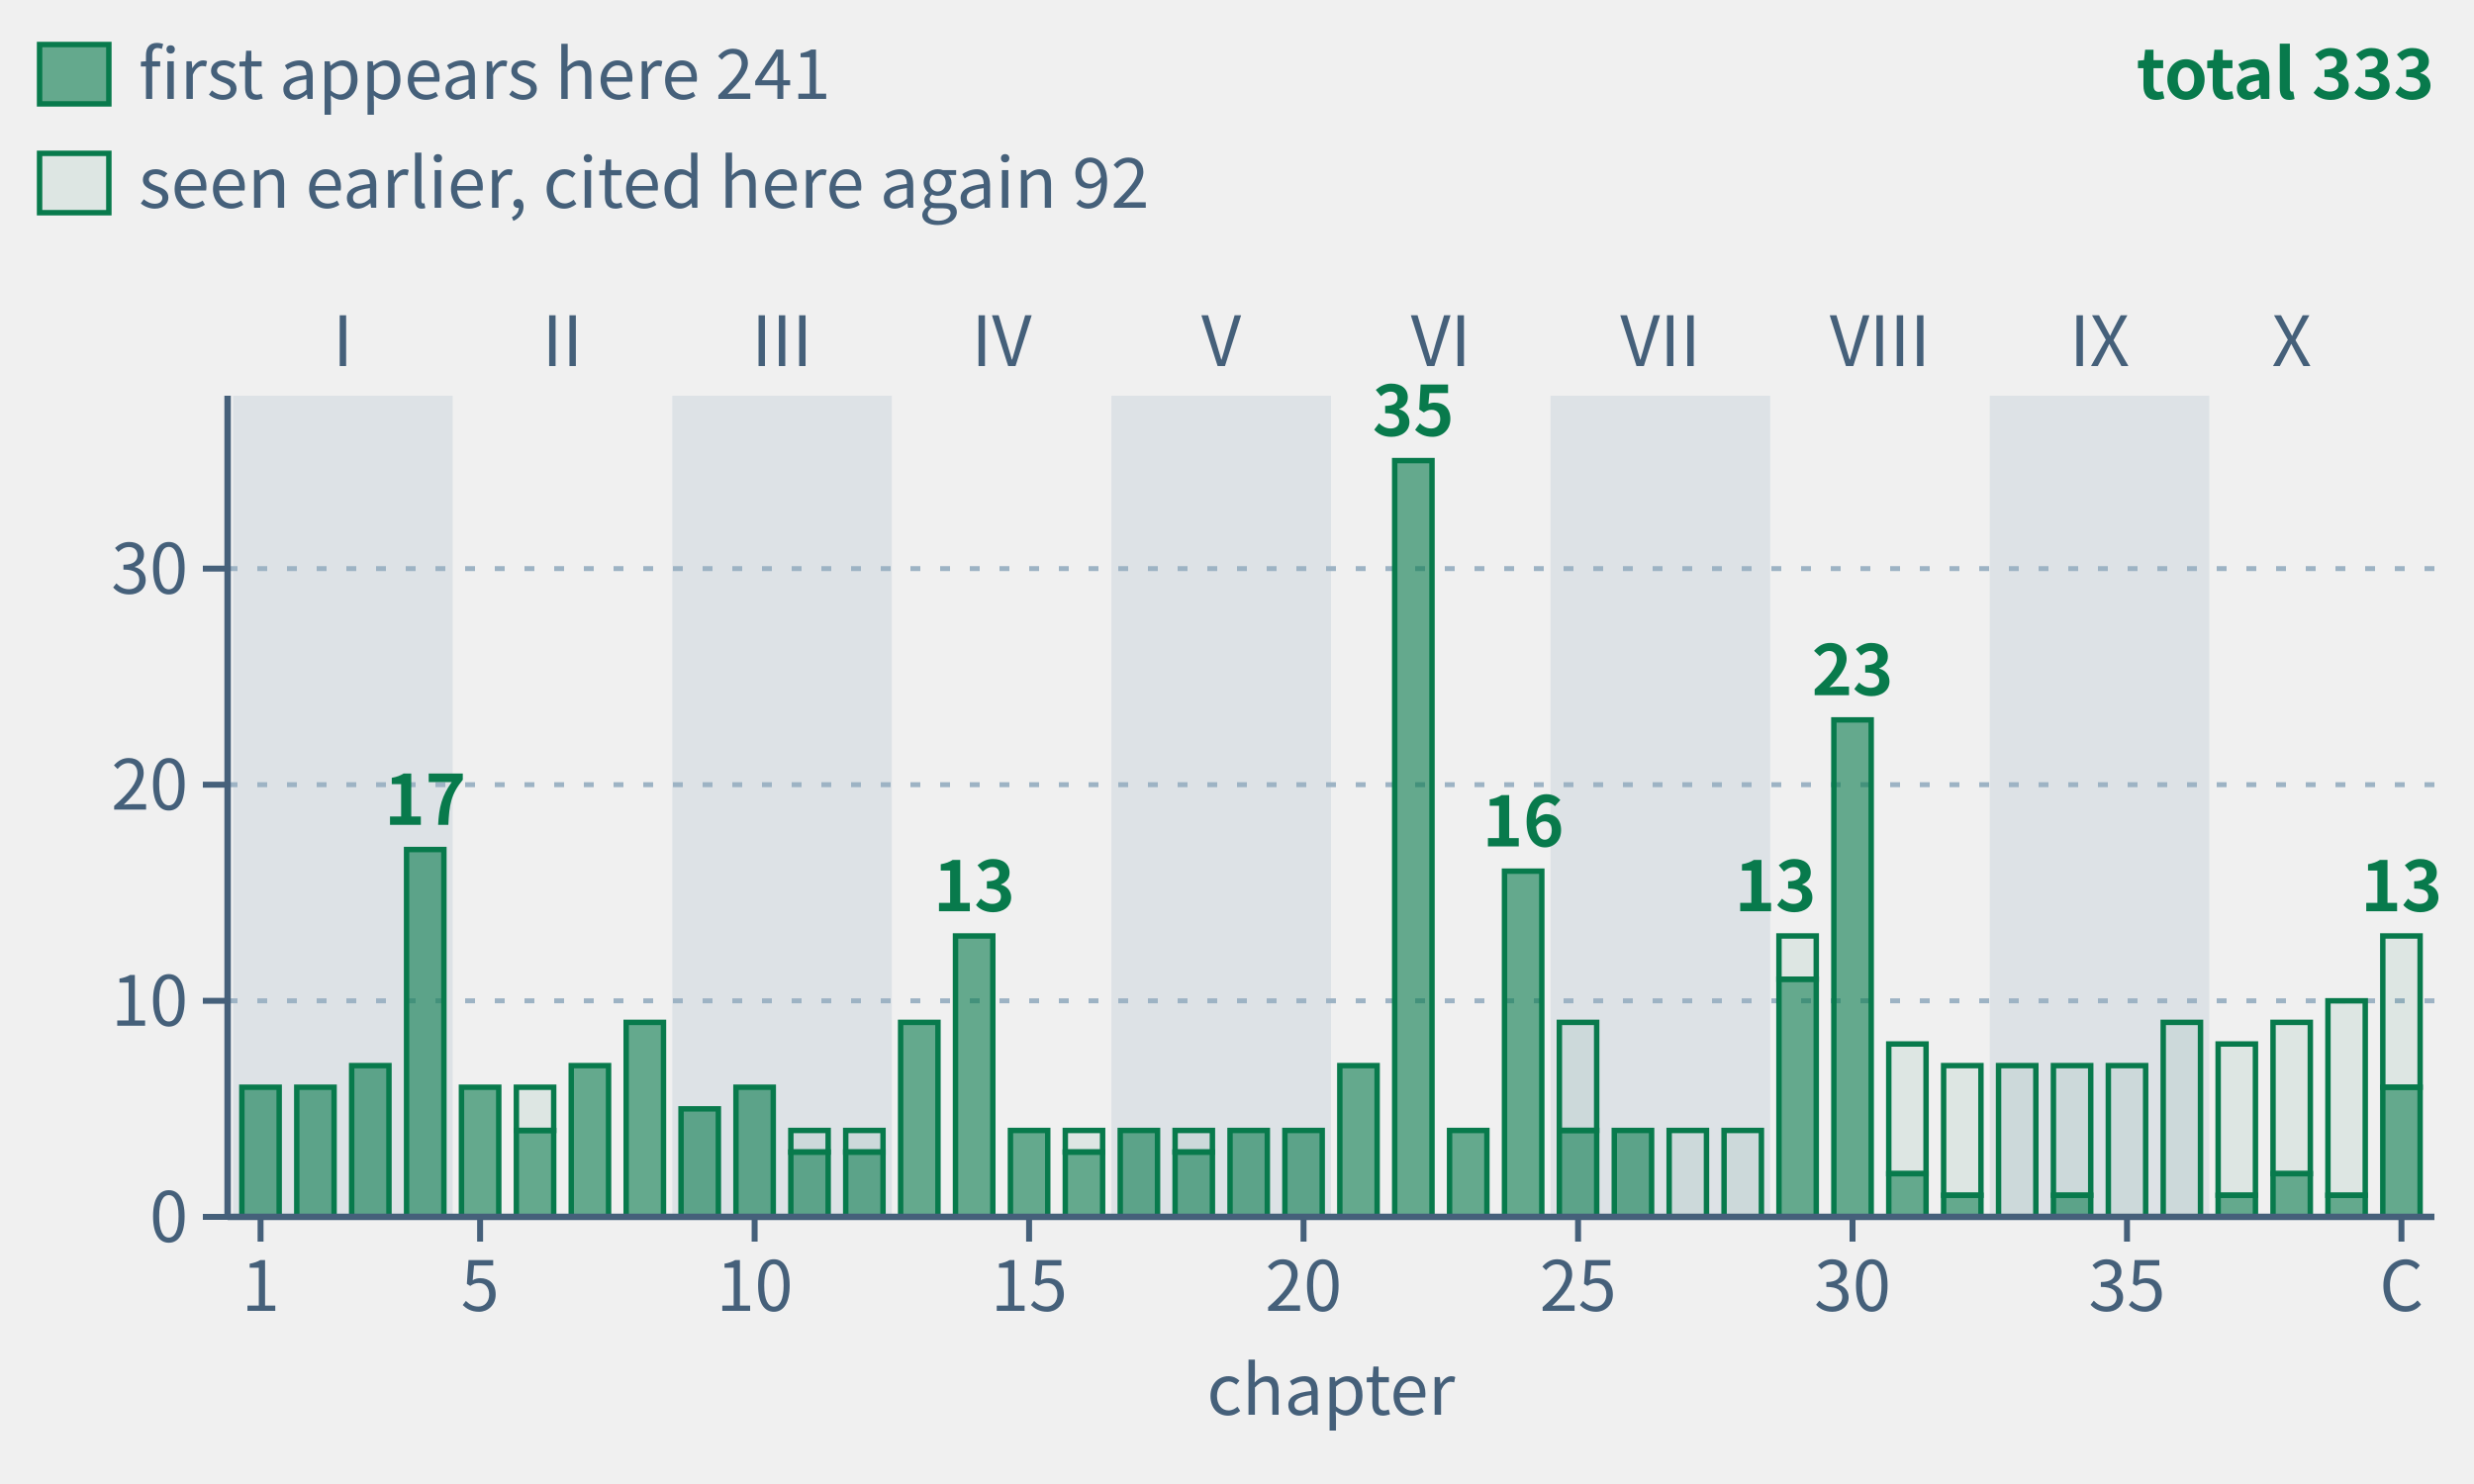
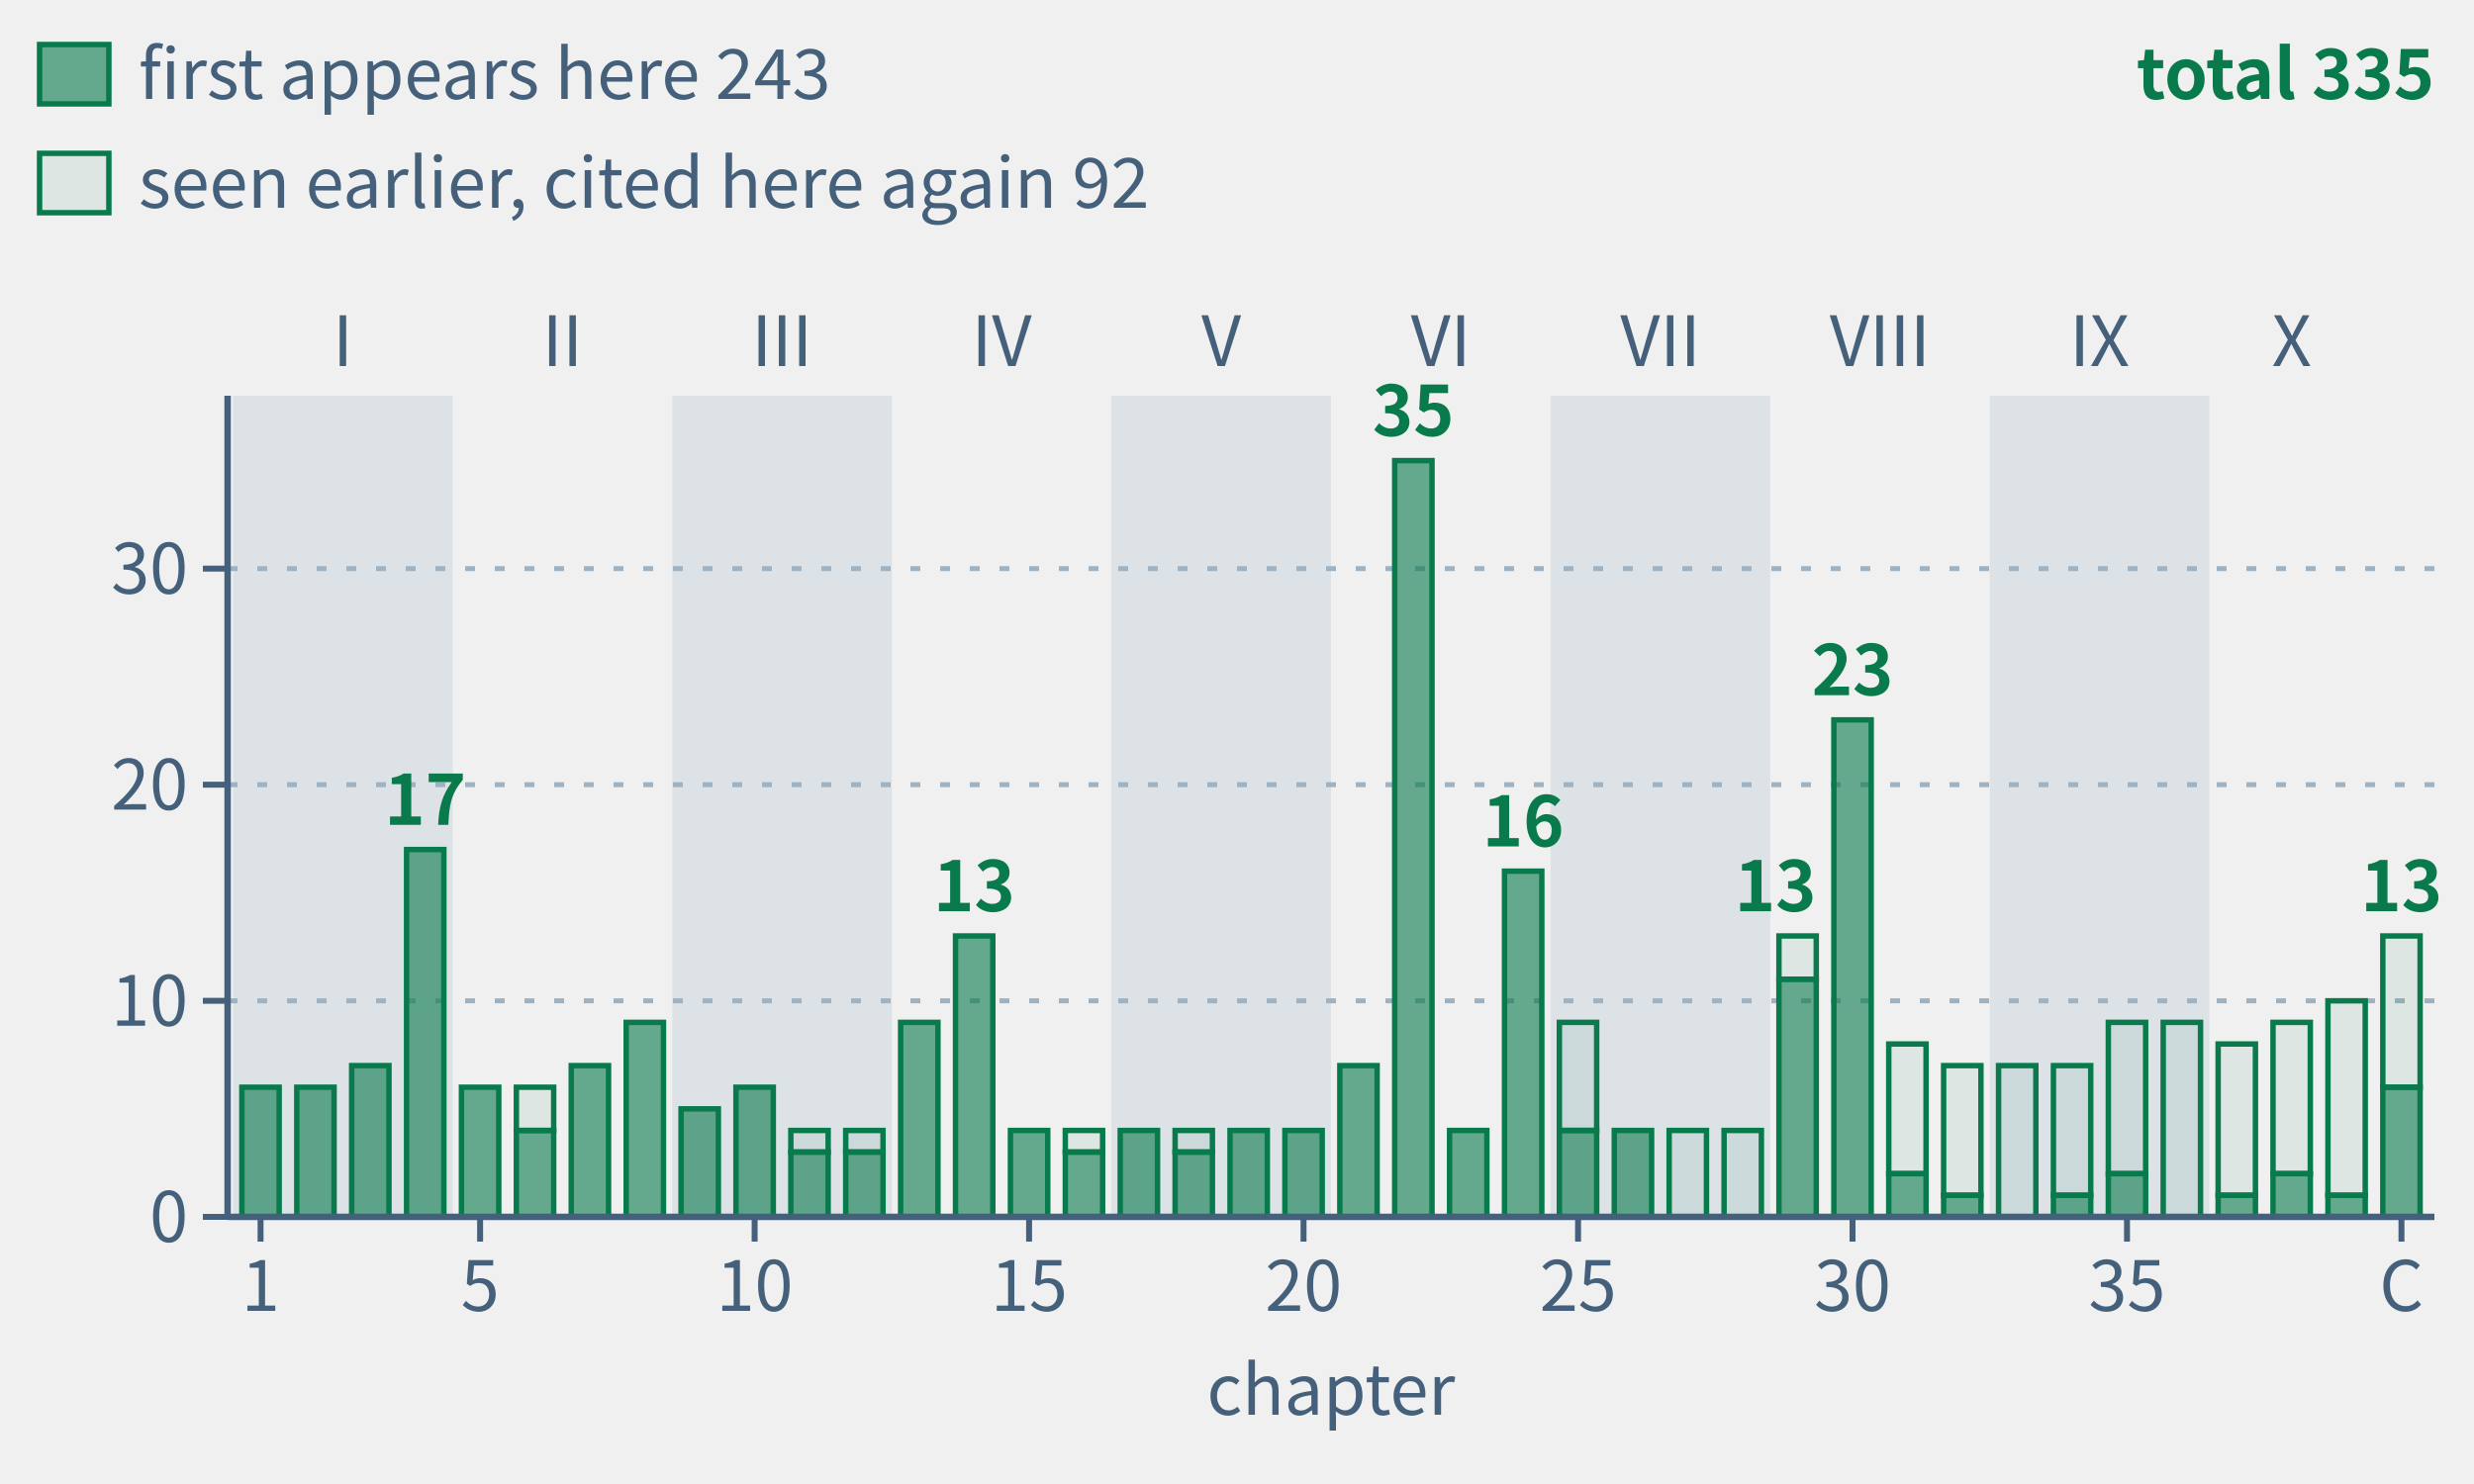
- <svg xmlns="http://www.w3.org/2000/svg" class="tr-fig" data-tr-fig="appc-theorems-by-chapter" data-lang="en" viewBox="0 0 500 300" width="500" height="300" font-family="'Noto Sans SC', 'Noto Sans CJK SC', 'Source Sans 3', 'PingFang SC', 'Microsoft YaHei', system-ui, sans-serif" role="img" aria-label="Bar chart: the horizontal axis runs over chapters 1 to 39 and the coda (C), the vertical axis is the number of frozen theorems the chapter's theorem environments cite with lean=, a theorem counted again in each chapter that cites it; all bars are green. Light bands group the chapters by part, marked I to X. The tallest is chapter 22 with 35; then chapter 30 with 23, chapter 4 with 17, chapter 24 with 16; chapters 14 and 29 and the coda with 13 each; every other chapter has 4 to 10. The 40 bars add up to 333, chapter by chapter the same as the C.1 index of appendix C. Each bar has two parts: the solid lower part counts the theorems that first appear in that chapter, 241 in all; the hollow upper part those seen earlier and cited there again, 92 in all, growing in the later parts.">
+ <svg xmlns="http://www.w3.org/2000/svg" class="tr-fig" data-tr-fig="appc-theorems-by-chapter" data-lang="en" viewBox="0 0 500 300" width="500" height="300" font-family="'Noto Sans SC', 'Noto Sans CJK SC', 'Source Sans 3', 'PingFang SC', 'Microsoft YaHei', system-ui, sans-serif" role="img" aria-label="Bar chart: the horizontal axis runs over chapters 1 to 39 and the coda (C), the vertical axis is the number of frozen theorems the chapter's theorem environments cite with lean=, a theorem counted again in each chapter that cites it; all bars are green. Light bands group the chapters by part, marked I to X. The tallest is chapter 22 with 35; then chapter 30 with 23, chapter 4 with 17, chapter 24 with 16; chapters 14 and 29 and the coda with 13 each; every other chapter has 4 to 10. The 40 bars add up to 335, chapter by chapter the same as the C.1 index of appendix C. Each bar has two parts: the solid lower part counts the theorems that first appear in that chapter, 243 in all; the hollow upper part those seen earlier and cited there again, 92 in all, growing in the later parts.">
  <style>.ts-ink{stroke:#0b1622}.tf-ink{fill:#0b1622}.ts-dim{stroke:#45607a}.tf-dim{fill:#45607a}.ts-faint{stroke:#9db3c4}.tf-faint{fill:#9db3c4}.ts-edge{stroke:#b9d0dd}.tf-edge{fill:#b9d0dd}.ts-hot{stroke:#5f9bb5}.tf-hot{fill:#5f9bb5}.ts-bg{stroke:#ffffff}.tf-bg{fill:#ffffff}.ts-panel{stroke:#eef5f9}.tf-panel{fill:#eef5f9}.ts-sheet{stroke:#f7fbfd}.tf-sheet{fill:#f7fbfd}.ts-cyan{stroke:#007c8a}.tf-cyan{fill:#007c8a}.ts-magenta{stroke:#b0128f}.tf-magenta{fill:#b0128f}.ts-amber{stroke:#946200}.tf-amber{fill:#946200}.ts-violet{stroke:#5a45c8}.tf-violet{fill:#5a45c8}.ts-ok{stroke:#087a4c}.tf-ok{fill:#087a4c}.ts-warn{stroke:#c21f3a}.tf-warn{fill:#c21f3a}.ts-blue{stroke:#1d5fd0}.tf-blue{fill:#1d5fd0}.ts-orange{stroke:#b85410}.tf-orange{fill:#b85410}.ts-sigma{stroke:#28405a}.tf-sigma{fill:#28405a}@media (prefers-color-scheme:dark){.ts-ink{stroke:#d4efff}.tf-ink{fill:#d4efff}.ts-dim{stroke:#6f8ea5}.tf-dim{fill:#6f8ea5}.ts-faint{stroke:#34506a}.tf-faint{fill:#34506a}.ts-edge{stroke:#143049}.tf-edge{fill:#143049}.ts-hot{stroke:#1f5d7c}.tf-hot{fill:#1f5d7c}.ts-bg{stroke:#03060c}.tf-bg{fill:#03060c}.ts-panel{stroke:#07101b}.tf-panel{fill:#07101b}.ts-sheet{stroke:#050c16}.tf-sheet{fill:#050c16}.ts-cyan{stroke:#19f0ff}.tf-cyan{fill:#19f0ff}.ts-magenta{stroke:#ff2fd0}.tf-magenta{fill:#ff2fd0}.ts-amber{stroke:#ffc83d}.tf-amber{fill:#ffc83d}.ts-violet{stroke:#9d8cff}.tf-violet{fill:#9d8cff}.ts-ok{stroke:#46ffb2}.tf-ok{fill:#46ffb2}.ts-warn{stroke:#ff5064}.tf-warn{fill:#ff5064}.ts-blue{stroke:#2a7bff}.tf-blue{fill:#2a7bff}.ts-orange{stroke:#ff8a3c}.tf-orange{fill:#ff8a3c}.ts-sigma{stroke:#cfe3ff}.tf-sigma{fill:#cfe3ff}}</style>
  <rect x="47.11" y="80" width="44.38" height="166" class="tf-faint" fill-opacity="0.22" />
  <text class="tf-dim" x="69.3" y="74" font-size="14" text-anchor="middle">I</text>
  <text class="tf-dim" x="113.68" y="74" font-size="14" text-anchor="middle">II</text>
  <rect x="135.87" y="80" width="44.38" height="166" class="tf-faint" fill-opacity="0.22" />
  <text class="tf-dim" x="158.05" y="74" font-size="14" text-anchor="middle">III</text>
  <text class="tf-dim" x="202.43" y="74" font-size="14" text-anchor="middle">IV</text>
  <rect x="224.62" y="80" width="44.38" height="166" class="tf-faint" fill-opacity="0.22" />
  <text class="tf-dim" x="246.81" y="74" font-size="14" text-anchor="middle">V</text>
  <text class="tf-dim" x="291.19" y="74" font-size="14" text-anchor="middle">VI</text>
  <rect x="313.38" y="80" width="44.38" height="166" class="tf-faint" fill-opacity="0.22" />
  <text class="tf-dim" x="335.57" y="74" font-size="14" text-anchor="middle">VII</text>
  <text class="tf-dim" x="379.95" y="74" font-size="14" text-anchor="middle">VIII</text>
  <rect x="402.13" y="80" width="44.38" height="166" class="tf-faint" fill-opacity="0.22" />
  <text class="tf-dim" x="424.32" y="74" font-size="14" text-anchor="middle">IX</text>
  <text class="tf-dim" x="463.15" y="74" font-size="14" text-anchor="middle">X</text>
  <line x1="46" y1="202.32" x2="492" y2="202.32" class="ts-faint" stroke-width="1" stroke-dasharray="2 4" fill="none" />
  <line x1="46" y1="158.63" x2="492" y2="158.63" class="ts-faint" stroke-width="1" stroke-dasharray="2 4" fill="none" />
  <line x1="46" y1="114.95" x2="492" y2="114.95" class="ts-faint" stroke-width="1" stroke-dasharray="2 4" fill="none" />
  <rect x="48.88" y="219.79" width="7.54" height="26.21" class="ts-ok tf-ok" stroke-width="1.1" fill-opacity="0.6" />
  <rect x="59.98" y="219.79" width="7.54" height="26.21" class="ts-ok tf-ok" stroke-width="1.1" fill-opacity="0.6" />
  <rect x="71.07" y="215.42" width="7.54" height="30.58" class="ts-ok tf-ok" stroke-width="1.1" fill-opacity="0.6" />
  <rect x="82.17" y="171.74" width="7.54" height="74.26" class="ts-ok tf-ok" stroke-width="1.1" fill-opacity="0.6" />
  <text class="tf-ok" x="85.94" y="166.74" font-size="14" text-anchor="middle" font-weight="600">17</text>
  <rect x="93.26" y="219.79" width="7.54" height="26.21" class="ts-ok tf-ok" stroke-width="1.1" fill-opacity="0.6" />
  <rect x="104.36" y="219.79" width="7.54" height="8.74" class="ts-ok tf-ok" stroke-width="1.1" fill-opacity="0.08" />
  <rect x="104.36" y="228.53" width="7.54" height="17.47" class="ts-ok tf-ok" stroke-width="1.1" fill-opacity="0.6" />
  <rect x="115.45" y="215.42" width="7.54" height="30.58" class="ts-ok tf-ok" stroke-width="1.1" fill-opacity="0.6" />
  <rect x="126.55" y="206.68" width="7.54" height="39.32" class="ts-ok tf-ok" stroke-width="1.1" fill-opacity="0.6" />
  <rect x="137.64" y="224.16" width="7.54" height="21.84" class="ts-ok tf-ok" stroke-width="1.1" fill-opacity="0.6" />
  <rect x="148.74" y="219.79" width="7.54" height="26.21" class="ts-ok tf-ok" stroke-width="1.1" fill-opacity="0.6" />
  <rect x="159.83" y="228.53" width="7.54" height="4.37" class="ts-ok tf-ok" stroke-width="1.1" fill-opacity="0.08" />
  <rect x="159.83" y="232.89" width="7.54" height="13.11" class="ts-ok tf-ok" stroke-width="1.1" fill-opacity="0.6" />
  <rect x="170.92" y="228.53" width="7.54" height="4.37" class="ts-ok tf-ok" stroke-width="1.1" fill-opacity="0.08" />
  <rect x="170.92" y="232.89" width="7.54" height="13.11" class="ts-ok tf-ok" stroke-width="1.1" fill-opacity="0.6" />
  <rect x="182.02" y="206.68" width="7.54" height="39.32" class="ts-ok tf-ok" stroke-width="1.1" fill-opacity="0.6" />
  <rect x="193.11" y="189.21" width="7.54" height="56.79" class="ts-ok tf-ok" stroke-width="1.1" fill-opacity="0.6" />
  <text class="tf-ok" x="196.89" y="184.21" font-size="14" text-anchor="middle" font-weight="600">13</text>
  <rect x="204.21" y="228.53" width="7.54" height="17.47" class="ts-ok tf-ok" stroke-width="1.1" fill-opacity="0.6" />
  <rect x="215.3" y="228.53" width="7.54" height="4.37" class="ts-ok tf-ok" stroke-width="1.1" fill-opacity="0.08" />
  <rect x="215.3" y="232.89" width="7.54" height="13.11" class="ts-ok tf-ok" stroke-width="1.1" fill-opacity="0.6" />
  <rect x="226.4" y="228.53" width="7.54" height="17.47" class="ts-ok tf-ok" stroke-width="1.1" fill-opacity="0.6" />
  <rect x="237.49" y="228.53" width="7.54" height="4.37" class="ts-ok tf-ok" stroke-width="1.1" fill-opacity="0.08" />
  <rect x="237.49" y="232.89" width="7.54" height="13.11" class="ts-ok tf-ok" stroke-width="1.1" fill-opacity="0.6" />
  <rect x="248.59" y="228.53" width="7.54" height="17.47" class="ts-ok tf-ok" stroke-width="1.1" fill-opacity="0.6" />
  <rect x="259.68" y="228.53" width="7.54" height="17.47" class="ts-ok tf-ok" stroke-width="1.1" fill-opacity="0.6" />
  <rect x="270.78" y="215.42" width="7.54" height="30.58" class="ts-ok tf-ok" stroke-width="1.1" fill-opacity="0.6" />
  <rect x="281.87" y="93.11" width="7.54" height="152.89" class="ts-ok tf-ok" stroke-width="1.1" fill-opacity="0.6" />
  <text class="tf-ok" x="285.64" y="88.11" font-size="14" text-anchor="middle" font-weight="600">35</text>
  <rect x="292.96" y="228.53" width="7.54" height="17.47" class="ts-ok tf-ok" stroke-width="1.1" fill-opacity="0.6" />
  <rect x="304.06" y="176.11" width="7.54" height="69.89" class="ts-ok tf-ok" stroke-width="1.1" fill-opacity="0.6" />
  <text class="tf-ok" x="307.83" y="171.11" font-size="14" text-anchor="middle" font-weight="600">16</text>
  <rect x="315.15" y="206.68" width="7.54" height="21.84" class="ts-ok tf-ok" stroke-width="1.1" fill-opacity="0.08" />
  <rect x="315.15" y="228.53" width="7.54" height="17.47" class="ts-ok tf-ok" stroke-width="1.1" fill-opacity="0.6" />
  <rect x="326.25" y="228.53" width="7.54" height="17.47" class="ts-ok tf-ok" stroke-width="1.1" fill-opacity="0.6" />
  <rect x="337.34" y="228.53" width="7.54" height="17.47" class="ts-ok tf-ok" stroke-width="1.1" fill-opacity="0.08" />
  <rect x="348.44" y="228.53" width="7.54" height="17.47" class="ts-ok tf-ok" stroke-width="1.1" fill-opacity="0.08" />
  <rect x="359.53" y="189.21" width="7.54" height="8.74" class="ts-ok tf-ok" stroke-width="1.1" fill-opacity="0.08" />
  <rect x="359.53" y="197.95" width="7.54" height="48.05" class="ts-ok tf-ok" stroke-width="1.1" fill-opacity="0.6" />
  <text class="tf-ok" x="367.08" y="184.21" font-size="14" text-anchor="end" font-weight="600">13</text>
  <rect x="370.63" y="145.53" width="7.54" height="100.47" class="ts-ok tf-ok" stroke-width="1.1" fill-opacity="0.6" />
  <text class="tf-ok" x="374.4" y="140.53" font-size="14" text-anchor="middle" font-weight="600">23</text>
  <rect x="381.72" y="211.05" width="7.54" height="26.21" class="ts-ok tf-ok" stroke-width="1.1" fill-opacity="0.08" />
  <rect x="381.72" y="237.26" width="7.54" height="8.74" class="ts-ok tf-ok" stroke-width="1.1" fill-opacity="0.6" />
  <rect x="392.81" y="215.42" width="7.54" height="26.21" class="ts-ok tf-ok" stroke-width="1.1" fill-opacity="0.08" />
  <rect x="392.81" y="241.63" width="7.54" height="4.37" class="ts-ok tf-ok" stroke-width="1.1" fill-opacity="0.6" />
  <rect x="403.91" y="215.42" width="7.54" height="30.58" class="ts-ok tf-ok" stroke-width="1.1" fill-opacity="0.08" />
  <rect x="415" y="215.42" width="7.54" height="26.21" class="ts-ok tf-ok" stroke-width="1.1" fill-opacity="0.08" />
  <rect x="415" y="241.63" width="7.54" height="4.37" class="ts-ok tf-ok" stroke-width="1.1" fill-opacity="0.6" />
-   <rect x="426.1" y="215.42" width="7.54" height="30.58" class="ts-ok tf-ok" stroke-width="1.1" fill-opacity="0.08" />
+   <rect x="426.1" y="206.68" width="7.54" height="30.58" class="ts-ok tf-ok" stroke-width="1.1" fill-opacity="0.08" />
+   <rect x="426.1" y="237.26" width="7.54" height="8.74" class="ts-ok tf-ok" stroke-width="1.1" fill-opacity="0.6" />
  <rect x="437.19" y="206.68" width="7.54" height="39.32" class="ts-ok tf-ok" stroke-width="1.1" fill-opacity="0.08" />
  <rect x="448.29" y="211.05" width="7.54" height="30.58" class="ts-ok tf-ok" stroke-width="1.1" fill-opacity="0.08" />
  <rect x="448.29" y="241.63" width="7.54" height="4.37" class="ts-ok tf-ok" stroke-width="1.1" fill-opacity="0.6" />
  <rect x="459.38" y="206.68" width="7.54" height="30.58" class="ts-ok tf-ok" stroke-width="1.1" fill-opacity="0.08" />
  <rect x="459.38" y="237.26" width="7.54" height="8.74" class="ts-ok tf-ok" stroke-width="1.1" fill-opacity="0.6" />
  <rect x="470.48" y="202.32" width="7.54" height="39.32" class="ts-ok tf-ok" stroke-width="1.1" fill-opacity="0.08" />
  <rect x="470.48" y="241.63" width="7.54" height="4.37" class="ts-ok tf-ok" stroke-width="1.1" fill-opacity="0.6" />
  <rect x="481.57" y="189.21" width="7.54" height="30.58" class="ts-ok tf-ok" stroke-width="1.1" fill-opacity="0.08" />
  <rect x="481.57" y="219.79" width="7.54" height="26.21" class="ts-ok tf-ok" stroke-width="1.1" fill-opacity="0.6" />
  <text class="tf-ok" x="485.34" y="184.21" font-size="14" text-anchor="middle" font-weight="600">13</text>
  <line x1="46" y1="246" x2="492" y2="246" class="ts-dim" stroke-width="1.3" fill="none" />
  <line x1="52.66" y1="246" x2="52.66" y2="251" class="ts-dim" stroke-width="1.2" fill="none" />
  <text class="tf-dim" x="52.66" y="265" font-size="14" text-anchor="middle">1</text>
  <line x1="97.03" y1="246" x2="97.03" y2="251" class="ts-dim" stroke-width="1.2" fill="none" />
  <text class="tf-dim" x="97.03" y="265" font-size="14" text-anchor="middle">5</text>
  <line x1="152.51" y1="246" x2="152.51" y2="251" class="ts-dim" stroke-width="1.2" fill="none" />
  <text class="tf-dim" x="152.51" y="265" font-size="14" text-anchor="middle">10</text>
  <line x1="207.98" y1="246" x2="207.98" y2="251" class="ts-dim" stroke-width="1.2" fill="none" />
  <text class="tf-dim" x="207.98" y="265" font-size="14" text-anchor="middle">15</text>
  <line x1="263.45" y1="246" x2="263.45" y2="251" class="ts-dim" stroke-width="1.2" fill="none" />
  <text class="tf-dim" x="263.45" y="265" font-size="14" text-anchor="middle">20</text>
  <line x1="318.93" y1="246" x2="318.93" y2="251" class="ts-dim" stroke-width="1.2" fill="none" />
  <text class="tf-dim" x="318.93" y="265" font-size="14" text-anchor="middle">25</text>
  <line x1="374.4" y1="246" x2="374.4" y2="251" class="ts-dim" stroke-width="1.2" fill="none" />
  <text class="tf-dim" x="374.4" y="265" font-size="14" text-anchor="middle">30</text>
  <line x1="429.87" y1="246" x2="429.87" y2="251" class="ts-dim" stroke-width="1.2" fill="none" />
  <text class="tf-dim" x="429.87" y="265" font-size="14" text-anchor="middle">35</text>
  <line x1="485.34" y1="246" x2="485.34" y2="251" class="ts-dim" stroke-width="1.2" fill="none" />
  <text class="tf-dim" x="485.34" y="265" font-size="14" text-anchor="middle">C</text>
  <text class="tf-dim" x="269" y="286" font-size="14" text-anchor="middle">chapter</text>
  <line x1="46" y1="80" x2="46" y2="246" class="ts-dim" stroke-width="1.3" fill="none" />
  <line x1="41" y1="246" x2="46" y2="246" class="ts-dim" stroke-width="1.2" fill="none" />
  <text class="tf-dim" x="38" y="251.04" font-size="14" text-anchor="end">0</text>
  <line x1="41" y1="202.32" x2="46" y2="202.32" class="ts-dim" stroke-width="1.2" fill="none" />
  <text class="tf-dim" x="38" y="207.36" font-size="14" text-anchor="end">10</text>
  <line x1="41" y1="158.63" x2="46" y2="158.63" class="ts-dim" stroke-width="1.2" fill="none" />
  <text class="tf-dim" x="38" y="163.67" font-size="14" text-anchor="end">20</text>
  <line x1="41" y1="114.95" x2="46" y2="114.95" class="ts-dim" stroke-width="1.2" fill="none" />
  <text class="tf-dim" x="38" y="119.99" font-size="14" text-anchor="end">30</text>
  <rect x="8" y="9" width="14" height="12" class="ts-ok tf-ok" stroke-width="1.1" fill-opacity="0.6" />
-   <text class="tf-dim" x="28" y="20" font-size="14">first appears here 241</text>
+   <text class="tf-dim" x="28" y="20" font-size="14">first appears here 243</text>
  <rect x="8" y="31" width="14" height="12" class="ts-ok tf-ok" stroke-width="1.1" fill-opacity="0.08" />
  <text class="tf-dim" x="28" y="42" font-size="14">seen earlier, cited here again 92</text>
-   <text class="tf-ok" x="492" y="20" font-size="14" text-anchor="end" font-weight="600">total 333</text>
+   <text class="tf-ok" x="492" y="20" font-size="14" text-anchor="end" font-weight="600">total 335</text>
</svg>
